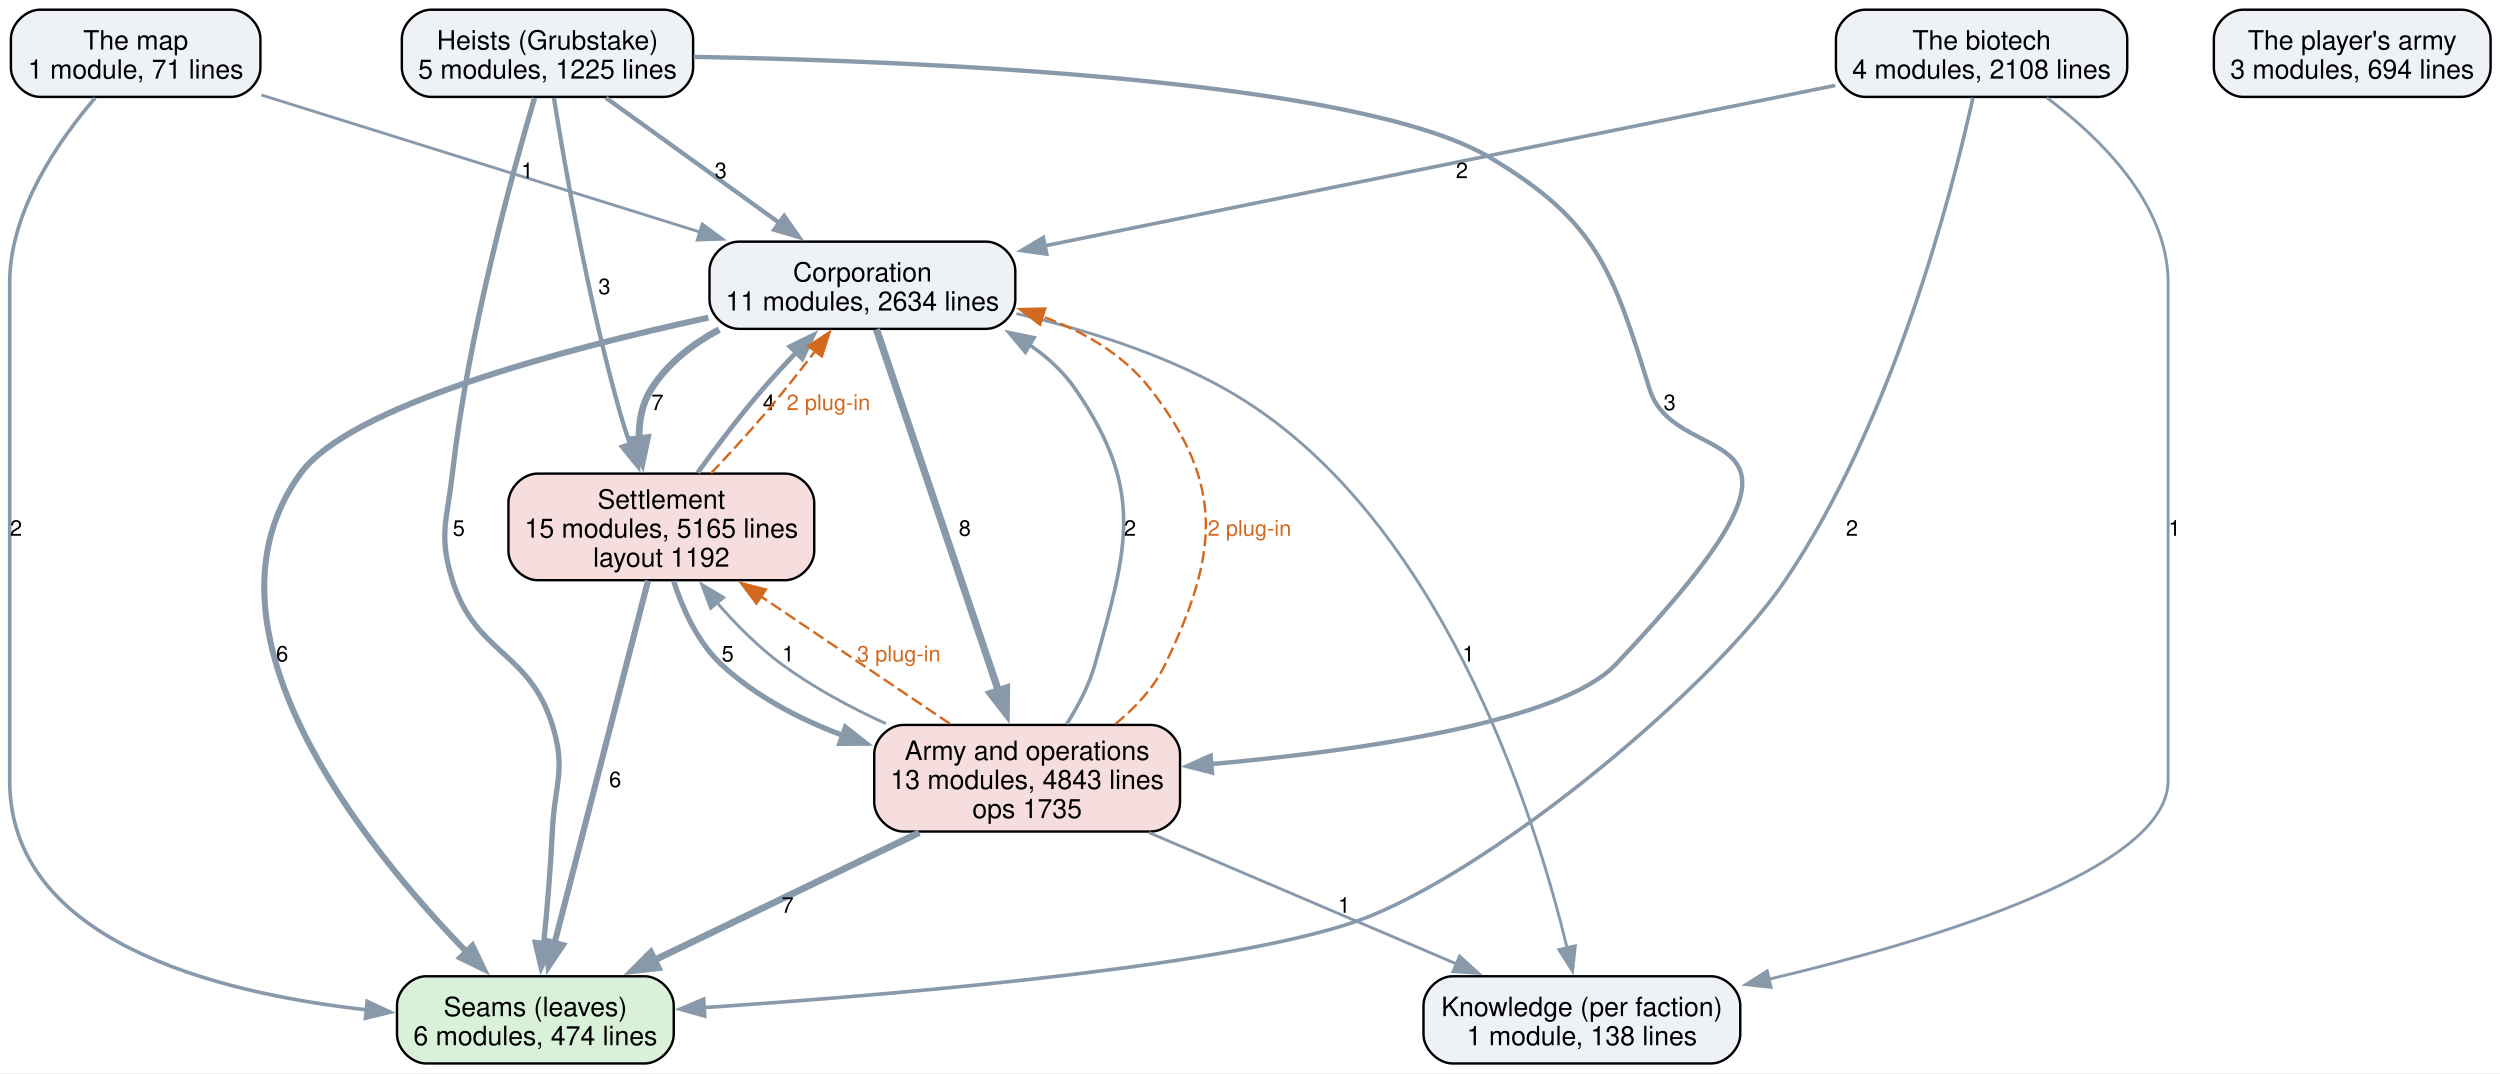
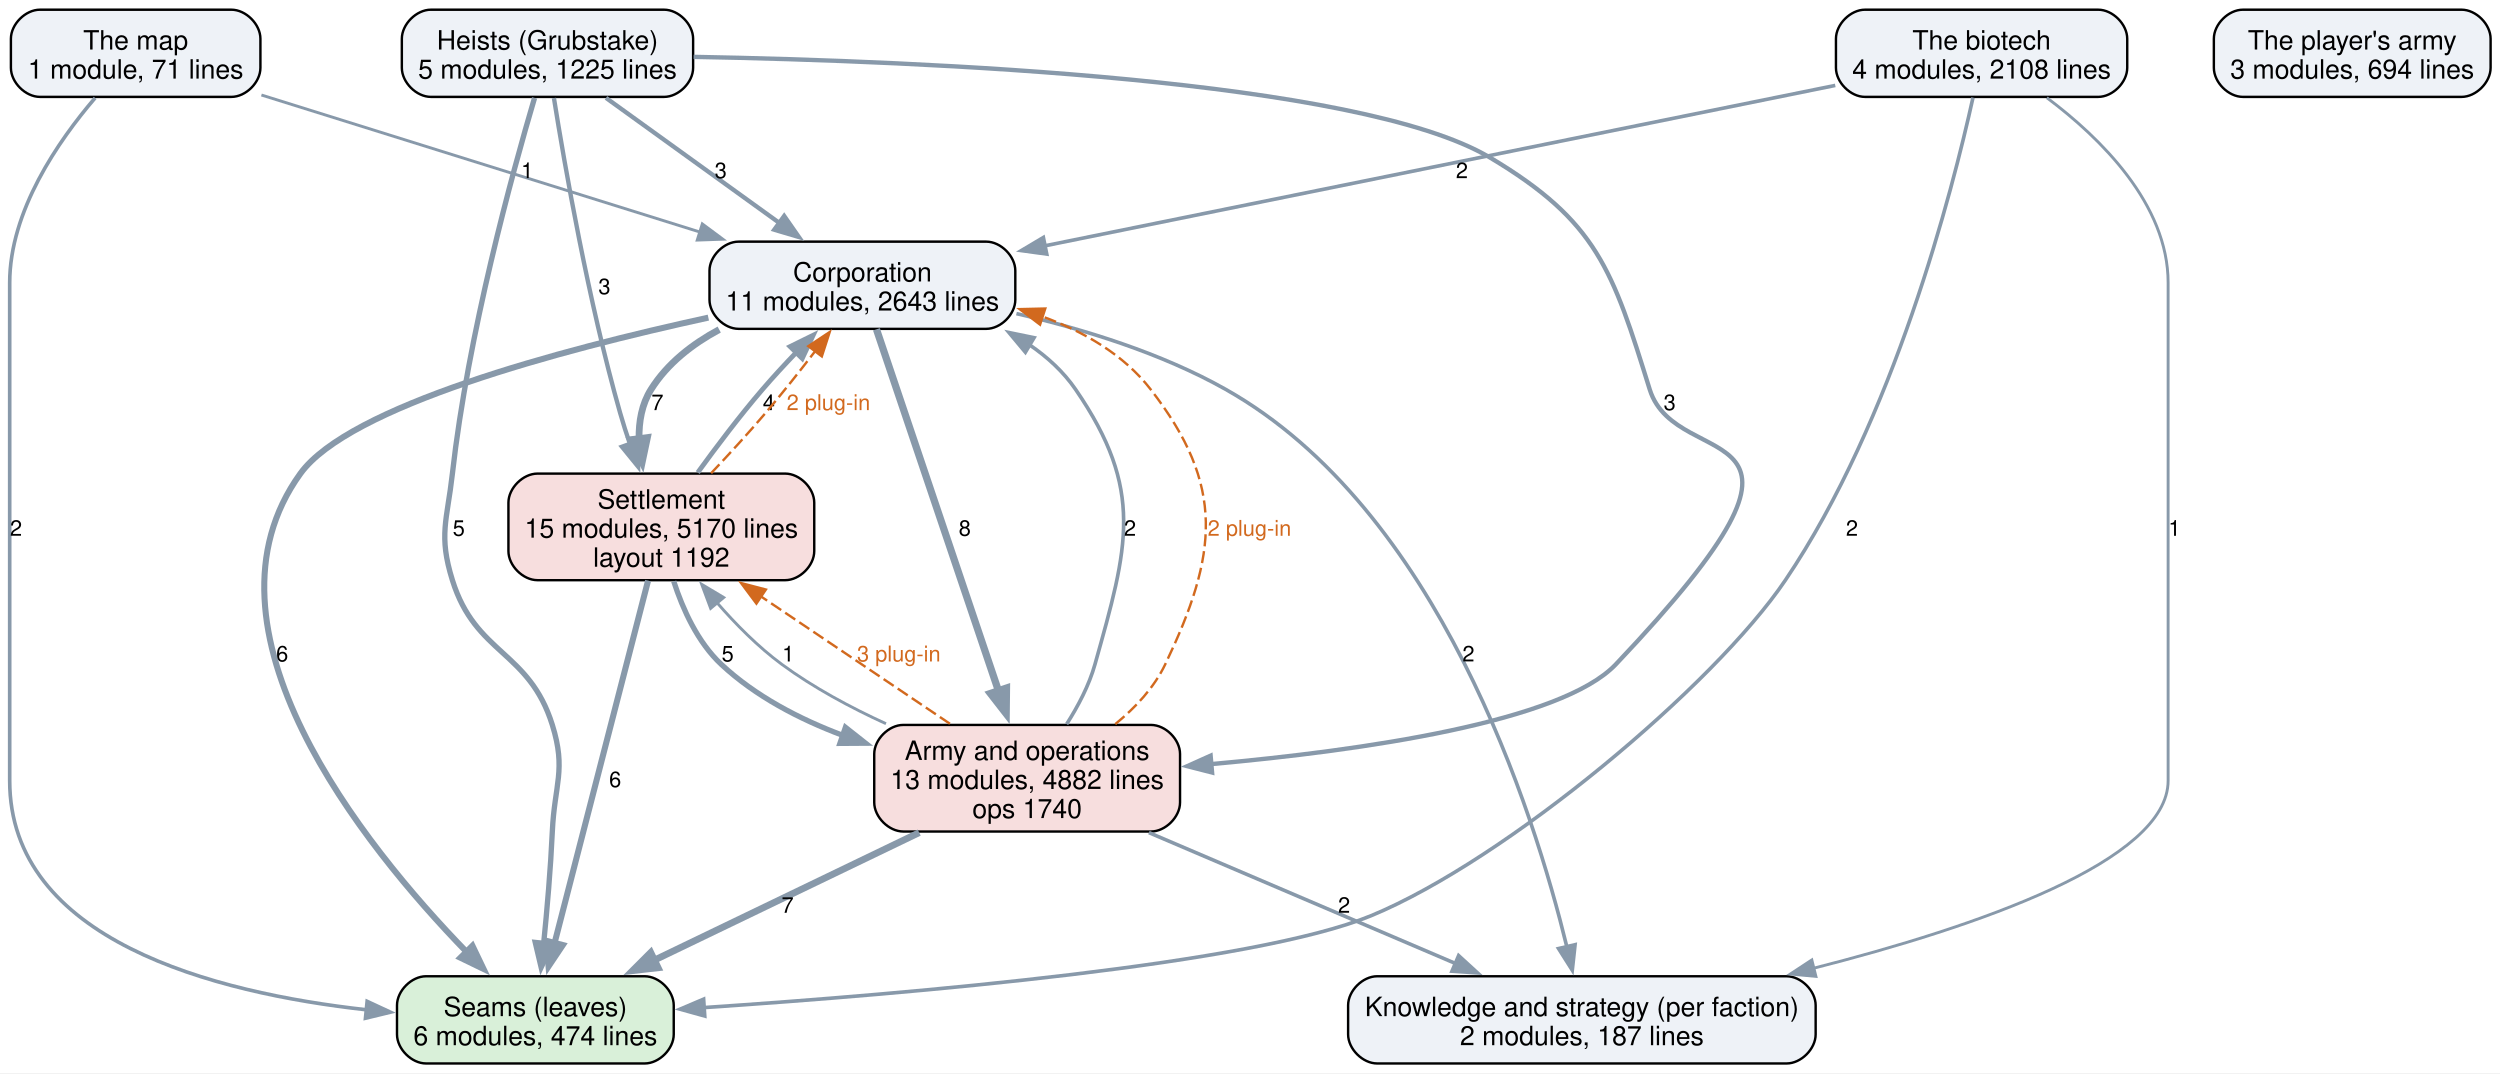
<svg xmlns="http://www.w3.org/2000/svg" width="1032pt" height="443pt" viewBox="0.00 0.00 1032.00 443.00">
  <g id="graph0" class="graph" transform="scale(1 1) rotate(0) translate(4 439)">
    <polygon fill="white" stroke="none" points="-4,4 -4,-439 1028.12,-439 1028.12,4 -4,4" />
    <g id="node1" class="node">
      <path fill="#d9f0d9" stroke="black" d="M262.12,-36C262.12,-36 171.88,-36 171.88,-36 165.88,-36 159.88,-30 159.88,-24 159.88,-24 159.88,-12 159.88,-12 159.88,-6 165.88,0 171.88,0 171.88,0 262.12,0 262.12,0 268.12,0 274.12,-6 274.12,-12 274.12,-12 274.12,-24 274.12,-24 274.12,-30 268.12,-36 262.12,-36" />
      <text xml:space="preserve" text-anchor="middle" x="217" y="-19.55" font-family="Helvetica,sans-Serif" font-size="11.00">Seams (leaves)</text>
      <text xml:space="preserve" text-anchor="middle" x="217" y="-7.55" font-family="Helvetica,sans-Serif" font-size="11.00">6 modules, 474 lines</text>
    </g>
    <g id="node2" class="node">
-       <path fill="#eef2f7" stroke="black" d="M702.38,-36C702.38,-36 595.62,-36 595.62,-36 589.62,-36 583.62,-30 583.62,-24 583.62,-24 583.62,-12 583.62,-12 583.62,-6 589.62,0 595.62,0 595.62,0 702.38,0 702.38,0 708.38,0 714.38,-6 714.38,-12 714.38,-12 714.38,-24 714.38,-24 714.38,-30 708.38,-36 702.38,-36" />
-       <text xml:space="preserve" text-anchor="middle" x="649" y="-19.55" font-family="Helvetica,sans-Serif" font-size="11.00">Knowledge (per faction)</text>
-       <text xml:space="preserve" text-anchor="middle" x="649" y="-7.55" font-family="Helvetica,sans-Serif" font-size="11.00">1 module, 138 lines</text>
+       <path fill="#eef2f7" stroke="black" d="M733.5,-36C733.5,-36 564.5,-36 564.5,-36 558.5,-36 552.5,-30 552.5,-24 552.5,-24 552.5,-12 552.5,-12 552.5,-6 558.5,0 564.5,0 564.5,0 733.5,0 733.5,0 739.5,0 745.5,-6 745.5,-12 745.5,-12 745.5,-24 745.5,-24 745.5,-30 739.5,-36 733.5,-36" />
+       <text xml:space="preserve" text-anchor="middle" x="649" y="-19.55" font-family="Helvetica,sans-Serif" font-size="11.00">Knowledge and strategy (per faction)</text>
+       <text xml:space="preserve" text-anchor="middle" x="649" y="-7.55" font-family="Helvetica,sans-Serif" font-size="11.00">2 modules, 187 lines</text>
    </g>
    <g id="node3" class="node">
      <path fill="#eef2f7" stroke="black" d="M403.12,-339.25C403.12,-339.25 300.88,-339.25 300.88,-339.25 294.88,-339.25 288.88,-333.25 288.88,-327.25 288.88,-327.25 288.88,-315.25 288.88,-315.25 288.88,-309.25 294.88,-303.25 300.88,-303.25 300.88,-303.25 403.12,-303.25 403.12,-303.25 409.12,-303.25 415.12,-309.25 415.12,-315.25 415.12,-315.25 415.12,-327.25 415.12,-327.25 415.12,-333.25 409.12,-339.25 403.12,-339.25" />
      <text xml:space="preserve" text-anchor="middle" x="352" y="-322.8" font-family="Helvetica,sans-Serif" font-size="11.00">Corporation</text>
-       <text xml:space="preserve" text-anchor="middle" x="352" y="-310.8" font-family="Helvetica,sans-Serif" font-size="11.00">11 modules, 2634 lines</text>
+       <text xml:space="preserve" text-anchor="middle" x="352" y="-310.8" font-family="Helvetica,sans-Serif" font-size="11.00">11 modules, 2643 lines</text>
    </g>
    <g id="edge7" class="edge">
      <path fill="none" stroke="#8899aa" stroke-width="2.5" d="M288.41,-307.89C226.87,-294.47 140.03,-271.23 120,-243.5 73.85,-179.62 145.62,-90.35 188.57,-46.09" />
      <polygon fill="#8899aa" stroke="#8899aa" stroke-width="2.5" points="191.02,-48.59 195.6,-39.03 186.06,-43.65 191.02,-48.59" />
      <text xml:space="preserve" text-anchor="middle" x="112.48" y="-165.95" font-family="Helvetica,sans-Serif" font-size="9.00">6</text>
    </g>
    <g id="edge6" class="edge">
-       <path fill="none" stroke="#8899aa" stroke-width="1.2" d="M415.58,-309.54C443.32,-303.12 475.5,-293.2 502,-278.25 589.96,-228.64 629.24,-103.98 642.95,-47.55" />
-       <polygon fill="#8899aa" stroke="#8899aa" stroke-width="1.2" points="646.3,-48.58 645.15,-38.05 639.48,-47 646.3,-48.58" />
-       <text xml:space="preserve" text-anchor="middle" x="602.18" y="-165.95" font-family="Helvetica,sans-Serif" font-size="9.00">1</text>
+       <path fill="none" stroke="#8899aa" stroke-width="1.5" d="M415.58,-309.54C443.32,-303.12 475.5,-293.2 502,-278.25 589.78,-228.74 629.08,-104.5 642.86,-47.9" />
+       <polygon fill="#8899aa" stroke="#8899aa" stroke-width="1.5" points="646.19,-49.03 645.04,-38.49 639.37,-47.44 646.19,-49.03" />
+       <text xml:space="preserve" text-anchor="middle" x="602.18" y="-165.95" font-family="Helvetica,sans-Serif" font-size="9.00">2</text>
    </g>
    <g id="node4" class="node">
      <path fill="#f7dede" stroke="black" d="M320.12,-243.5C320.12,-243.5 217.88,-243.5 217.88,-243.5 211.88,-243.5 205.88,-237.5 205.88,-231.5 205.88,-231.5 205.88,-211.5 205.88,-211.5 205.88,-205.5 211.88,-199.5 217.88,-199.5 217.88,-199.5 320.12,-199.5 320.12,-199.5 326.12,-199.5 332.12,-205.5 332.12,-211.5 332.12,-211.5 332.12,-231.5 332.12,-231.5 332.12,-237.5 326.12,-243.5 320.12,-243.5" />
      <text xml:space="preserve" text-anchor="middle" x="269" y="-229.05" font-family="Helvetica,sans-Serif" font-size="11.00">Settlement</text>
-       <text xml:space="preserve" text-anchor="middle" x="269" y="-217.05" font-family="Helvetica,sans-Serif" font-size="11.00">15 modules, 5165 lines</text>
+       <text xml:space="preserve" text-anchor="middle" x="269" y="-217.05" font-family="Helvetica,sans-Serif" font-size="11.00">15 modules, 5170 lines</text>
      <text xml:space="preserve" text-anchor="middle" x="269" y="-205.05" font-family="Helvetica,sans-Serif" font-size="11.00">layout 1192</text>
    </g>
    <g id="edge8" class="edge">
      <path fill="none" stroke="#8899aa" stroke-width="2.8" d="M292.89,-302.96C281.73,-296.95 271.46,-288.93 264.75,-278.25 260.93,-272.17 259.67,-264.95 259.81,-257.75" />
      <polygon fill="#8899aa" stroke="#8899aa" stroke-width="2.8" points="263.26,-258.39 261.07,-248.03 256.32,-257.5 263.26,-258.39" />
      <text xml:space="preserve" text-anchor="middle" x="267.38" y="-269.7" font-family="Helvetica,sans-Serif" font-size="9.00">7</text>
    </g>
    <g id="node5" class="node">
      <path fill="#f7dede" stroke="black" d="M471.12,-139.75C471.12,-139.75 368.88,-139.75 368.88,-139.75 362.88,-139.75 356.88,-133.75 356.88,-127.75 356.88,-127.75 356.88,-107.75 356.88,-107.75 356.88,-101.75 362.88,-95.75 368.88,-95.75 368.88,-95.75 471.12,-95.75 471.12,-95.75 477.12,-95.75 483.12,-101.75 483.12,-107.75 483.12,-107.75 483.12,-127.75 483.12,-127.75 483.12,-133.75 477.12,-139.75 471.12,-139.75" />
      <text xml:space="preserve" text-anchor="middle" x="420" y="-125.3" font-family="Helvetica,sans-Serif" font-size="11.00">Army and operations</text>
-       <text xml:space="preserve" text-anchor="middle" x="420" y="-113.3" font-family="Helvetica,sans-Serif" font-size="11.00">13 modules, 4843 lines</text>
-       <text xml:space="preserve" text-anchor="middle" x="420" y="-101.3" font-family="Helvetica,sans-Serif" font-size="11.00">ops 1735</text>
+       <text xml:space="preserve" text-anchor="middle" x="420" y="-113.3" font-family="Helvetica,sans-Serif" font-size="11.00">13 modules, 4882 lines</text>
+       <text xml:space="preserve" text-anchor="middle" x="420" y="-101.3" font-family="Helvetica,sans-Serif" font-size="11.00">ops 1740</text>
    </g>
    <g id="edge5" class="edge">
      <path fill="none" stroke="#8899aa" stroke-width="3" d="M357.8,-303.07C368.94,-270.06 393.52,-197.21 408.23,-153.63" />
      <polygon fill="#8899aa" stroke="#8899aa" stroke-width="3" points="411.47,-154.97 411.35,-144.37 404.84,-152.73 411.47,-154.97" />
      <text xml:space="preserve" text-anchor="middle" x="394.27" y="-217.82" font-family="Helvetica,sans-Serif" font-size="9.00">8</text>
    </g>
    <g id="edge15" class="edge">
      <path fill="none" stroke="#8899aa" stroke-width="2.5" d="M263.53,-199.32C254.3,-163.52 235.57,-90.95 224.9,-49.62" />
      <polygon fill="#8899aa" stroke="#8899aa" stroke-width="2.5" points="228.33,-48.88 222.44,-40.08 221.55,-50.63 228.33,-48.88" />
      <text xml:space="preserve" text-anchor="middle" x="249.94" y="-114.08" font-family="Helvetica,sans-Serif" font-size="9.00">6</text>
    </g>
    <g id="edge14" class="edge">
      <path fill="none" stroke="#8899aa" stroke-width="2" d="M284.02,-243.93C291.69,-254.52 301.37,-267.33 310.75,-278.25 315.13,-283.35 319.99,-288.61 324.78,-293.6" />
      <polygon fill="#8899aa" stroke="#8899aa" stroke-width="2" points="322.16,-295.93 331.67,-300.61 327.16,-291.02 322.16,-295.93" />
      <text xml:space="preserve" text-anchor="middle" x="313.38" y="-269.7" font-family="Helvetica,sans-Serif" font-size="9.00">4</text>
    </g>
    <g id="edge23" class="edge">
      <path fill="none" stroke="#d2691e" stroke-dasharray="5,2" d="M289.55,-243.65C296.81,-251.33 304.92,-260.17 312,-268.5 318.95,-276.67 326.22,-285.86 332.62,-294.2" />
      <polygon fill="#d2691e" stroke="#d2691e" points="329.67,-296.1 338.5,-301.95 335.25,-291.87 329.67,-296.1" />
      <text xml:space="preserve" text-anchor="middle" x="337.98" y="-269.7" font-family="Helvetica,sans-Serif" font-size="9.00" fill="#d2691e">2 plug-in</text>
    </g>
    <g id="edge13" class="edge">
      <path fill="none" stroke="#8899aa" stroke-width="2.2" d="M274.12,-199.02C277.85,-187.5 284,-173.86 293.75,-164.75 307.81,-151.62 325.91,-142.18 344,-135.4" />
      <polygon fill="#8899aa" stroke="#8899aa" stroke-width="2.2" points="344.99,-138.77 353.31,-132.21 342.72,-132.14 344.99,-138.77" />
      <text xml:space="preserve" text-anchor="middle" x="296.38" y="-165.95" font-family="Helvetica,sans-Serif" font-size="9.00">5</text>
    </g>
    <g id="edge3" class="edge">
      <path fill="none" stroke="#8899aa" stroke-width="2.8" d="M375.45,-95.3C343.1,-79.72 299.33,-58.64 265.99,-42.59" />
      <polygon fill="#8899aa" stroke="#8899aa" stroke-width="2.8" points="267.67,-39.51 257.14,-38.33 264.63,-45.82 267.67,-39.51" />
      <text xml:space="preserve" text-anchor="middle" x="321.12" y="-62.2" font-family="Helvetica,sans-Serif" font-size="9.00">7</text>
    </g>
    <g id="edge2" class="edge">
-       <path fill="none" stroke="#8899aa" stroke-width="1.2" d="M470.26,-95.3C507.88,-79.24 559.19,-57.33 597.19,-41.11" />
-       <polygon fill="#8899aa" stroke="#8899aa" stroke-width="1.2" points="598.53,-44.35 606.36,-37.2 595.79,-37.91 598.53,-44.35" />
-       <text xml:space="preserve" text-anchor="middle" x="550.84" y="-62.2" font-family="Helvetica,sans-Serif" font-size="9.00">1</text>
+       <path fill="none" stroke="#8899aa" stroke-width="1.5" d="M470.26,-95.3C507.88,-79.24 559.19,-57.33 597.19,-41.11" />
+       <polygon fill="#8899aa" stroke="#8899aa" stroke-width="1.5" points="598.12,-44.53 605.94,-37.38 595.37,-38.09 598.12,-44.53" />
+       <text xml:space="preserve" text-anchor="middle" x="550.84" y="-62.2" font-family="Helvetica,sans-Serif" font-size="9.00">2</text>
    </g>
    <g id="edge1" class="edge">
      <path fill="none" stroke="#8899aa" stroke-width="1.5" d="M436.3,-140.07C441.03,-147.48 445.58,-156.11 448,-164.75 461.65,-213.44 468.6,-236.55 440,-278.25 435,-285.54 428.37,-291.61 420.99,-296.65" />
      <polygon fill="#8899aa" stroke="#8899aa" stroke-width="1.5" points="419.28,-293.59 412.49,-301.73 422.87,-299.6 419.28,-293.59" />
      <text xml:space="preserve" text-anchor="middle" x="462.47" y="-217.82" font-family="Helvetica,sans-Serif" font-size="9.00">2</text>
    </g>
    <g id="edge21" class="edge">
      <path fill="none" stroke="#d2691e" stroke-dasharray="5,2" d="M456.38,-140.09C464.67,-146.85 472.39,-155.11 477,-164.75 498.79,-210.33 501.92,-238.31 471,-278.25 459.84,-292.67 443.36,-302.15 426.19,-308.38" />
      <polygon fill="#d2691e" stroke="#d2691e" points="425.34,-304.98 416.9,-311.39 427.49,-311.64 425.34,-304.98" />
      <text xml:space="preserve" text-anchor="middle" x="511.78" y="-217.82" font-family="Helvetica,sans-Serif" font-size="9.00" fill="#d2691e">2 plug-in</text>
    </g>
    <g id="edge4" class="edge">
      <path fill="none" stroke="#8899aa" stroke-width="1.2" d="M361.73,-140.25C347.02,-146.98 331.74,-155.2 318.75,-164.75 308.95,-171.96 299.66,-181.36 291.82,-190.39" />
      <polygon fill="#8899aa" stroke="#8899aa" stroke-width="1.2" points="289.36,-187.87 285.65,-197.8 294.74,-192.35 289.36,-187.87" />
      <text xml:space="preserve" text-anchor="middle" x="321.38" y="-165.95" font-family="Helvetica,sans-Serif" font-size="9.00">1</text>
    </g>
    <g id="edge22" class="edge">
      <path fill="none" stroke="#d2691e" stroke-dasharray="5,2" d="M388.13,-140.23C365.4,-155.54 334.65,-176.27 310.08,-192.82" />
      <polygon fill="#d2691e" stroke="#d2691e" points="308.25,-189.83 301.91,-198.32 312.16,-195.64 308.25,-189.83" />
      <text xml:space="preserve" text-anchor="middle" x="367.03" y="-165.95" font-family="Helvetica,sans-Serif" font-size="9.00" fill="#d2691e">3 plug-in</text>
    </g>
    <g id="node6" class="node">
      <path fill="#eef2f7" stroke="black" d="M270.12,-435C270.12,-435 173.88,-435 173.88,-435 167.88,-435 161.88,-429 161.88,-423 161.88,-423 161.88,-411 161.88,-411 161.88,-405 167.88,-399 173.88,-399 173.88,-399 270.12,-399 270.12,-399 276.12,-399 282.12,-405 282.12,-411 282.12,-411 282.12,-423 282.12,-423 282.12,-429 276.12,-435 270.12,-435" />
      <text xml:space="preserve" text-anchor="middle" x="222" y="-418.55" font-family="Helvetica,sans-Serif" font-size="11.00">Heists (Grubstake)</text>
      <text xml:space="preserve" text-anchor="middle" x="222" y="-406.55" font-family="Helvetica,sans-Serif" font-size="11.00">5 modules, 1225 lines</text>
    </g>
    <g id="edge11" class="edge">
      <path fill="none" stroke="#8899aa" stroke-width="2.2" d="M216.67,-398.59C207.54,-367.72 189.23,-301.19 182.75,-243.5 180.57,-224.07 176.93,-218.17 182.75,-199.5 192.35,-168.69 214.4,-170.56 224,-139.75 229.82,-121.08 224.89,-115.29 224,-95.75 223.3,-80.41 221.82,-63.4 220.4,-49.3" />
      <polygon fill="#8899aa" stroke="#8899aa" stroke-width="2.2" points="223.92,-49.23 219.39,-39.66 216.95,-49.97 223.92,-49.23" />
      <text xml:space="preserve" text-anchor="middle" x="185.38" y="-217.82" font-family="Helvetica,sans-Serif" font-size="9.00">5</text>
    </g>
    <g id="edge10" class="edge">
      <path fill="none" stroke="#8899aa" stroke-width="1.8" d="M246.15,-398.59C266.3,-384.05 295.28,-363.16 317.82,-346.9" />
      <polygon fill="#8899aa" stroke="#8899aa" stroke-width="1.8" points="319.71,-349.85 325.77,-341.16 315.61,-344.17 319.71,-349.85" />
      <text xml:space="preserve" text-anchor="middle" x="293.52" y="-365.45" font-family="Helvetica,sans-Serif" font-size="9.00">3</text>
    </g>
    <g id="edge12" class="edge">
      <path fill="none" stroke="#8899aa" stroke-width="1.8" d="M224.66,-398.53C229.1,-370.71 238.84,-314.75 252,-268.5 253.2,-264.28 254.61,-259.89 256.09,-255.58" />
      <polygon fill="#8899aa" stroke="#8899aa" stroke-width="1.8" points="259.31,-256.96 259.42,-246.37 252.73,-254.58 259.31,-256.96" />
      <text xml:space="preserve" text-anchor="middle" x="245.51" y="-317.57" font-family="Helvetica,sans-Serif" font-size="9.00">3</text>
    </g>
    <g id="edge9" class="edge">
      <path fill="none" stroke="#8899aa" stroke-width="1.8" d="M282.33,-415.53C377.43,-413.8 556.95,-406.21 611,-374 655.4,-347.54 661.64,-327.6 677,-278.25 688.28,-242.01 764.88,-272.17 663,-164.75 640.47,-141 558.56,-129.22 496,-123.58" />
      <polygon fill="#8899aa" stroke="#8899aa" stroke-width="1.8" points="496.35,-120.1 486.09,-122.73 495.75,-127.07 496.35,-120.1" />
      <text xml:space="preserve" text-anchor="middle" x="685.24" y="-269.7" font-family="Helvetica,sans-Serif" font-size="9.00">3</text>
    </g>
    <g id="node7" class="node">
      <path fill="#eef2f7" stroke="black" d="M862.12,-435C862.12,-435 765.88,-435 765.88,-435 759.88,-435 753.88,-429 753.88,-423 753.88,-423 753.88,-411 753.88,-411 753.88,-405 759.88,-399 765.88,-399 765.88,-399 862.12,-399 862.12,-399 868.12,-399 874.12,-405 874.12,-411 874.12,-411 874.12,-423 874.12,-423 874.12,-429 868.12,-435 862.12,-435" />
      <text xml:space="preserve" text-anchor="middle" x="814" y="-418.55" font-family="Helvetica,sans-Serif" font-size="11.00">The biotech</text>
      <text xml:space="preserve" text-anchor="middle" x="814" y="-406.55" font-family="Helvetica,sans-Serif" font-size="11.00">4 modules, 2108 lines</text>
    </g>
    <g id="edge18" class="edge">
      <path fill="none" stroke="#8899aa" stroke-width="1.5" d="M810.45,-398.71C801.97,-360.27 777.81,-265.85 733,-199.5 703.72,-156.15 617.92,-84.11 562,-61 513.65,-41.02 372.5,-28.84 286.46,-23.06" />
      <polygon fill="#8899aa" stroke="#8899aa" stroke-width="1.5" points="286.92,-19.58 276.71,-22.41 286.46,-26.56 286.92,-19.58" />
      <text xml:space="preserve" text-anchor="middle" x="760.49" y="-217.82" font-family="Helvetica,sans-Serif" font-size="9.00">2</text>
    </g>
    <g id="edge17" class="edge">
-       <path fill="none" stroke="#8899aa" stroke-width="1.2" d="M840.93,-398.66C863.14,-382.02 891,-354.69 891,-322.25 891,-322.25 891,-322.25 891,-116.75 891,-80.57 796.82,-51.49 725.96,-34.73" />
-       <polygon fill="#8899aa" stroke="#8899aa" stroke-width="1.2" points="727.11,-31.4 716.58,-32.56 725.53,-38.22 727.11,-31.4" />
+       <path fill="none" stroke="#8899aa" stroke-width="1.2" d="M840.93,-398.66C863.14,-382.02 891,-354.69 891,-322.25 891,-322.25 891,-322.25 891,-116.75 891,-83.65 812.16,-56.49 744.48,-39.27" />
+       <polygon fill="#8899aa" stroke="#8899aa" stroke-width="1.2" points="745.61,-35.94 735.06,-36.93 743.92,-42.74 745.61,-35.94" />
      <text xml:space="preserve" text-anchor="middle" x="893.62" y="-217.82" font-family="Helvetica,sans-Serif" font-size="9.00">1</text>
    </g>
    <g id="edge16" class="edge">
      <path fill="none" stroke="#8899aa" stroke-width="1.5" d="M753.6,-403.74C669.8,-386.74 518.32,-356 427.26,-337.52" />
      <polygon fill="#8899aa" stroke="#8899aa" stroke-width="1.5" points="428.1,-334.12 417.6,-335.56 426.71,-340.98 428.1,-334.12" />
      <text xml:space="preserve" text-anchor="middle" x="599.48" y="-365.45" font-family="Helvetica,sans-Serif" font-size="9.00">2</text>
    </g>
    <g id="node8" class="node">
      <path fill="#eef2f7" stroke="black" d="M91.5,-435C91.5,-435 12.5,-435 12.5,-435 6.5,-435 0.5,-429 0.5,-423 0.5,-423 0.5,-411 0.5,-411 0.5,-405 6.5,-399 12.5,-399 12.5,-399 91.5,-399 91.5,-399 97.5,-399 103.5,-405 103.5,-411 103.5,-411 103.5,-423 103.5,-423 103.5,-429 97.5,-435 91.5,-435" />
      <text xml:space="preserve" text-anchor="middle" x="52" y="-418.55" font-family="Helvetica,sans-Serif" font-size="11.00">The map</text>
      <text xml:space="preserve" text-anchor="middle" x="52" y="-406.55" font-family="Helvetica,sans-Serif" font-size="11.00">1 module, 71 lines</text>
    </g>
    <g id="edge20" class="edge">
      <path fill="none" stroke="#8899aa" stroke-width="1.5" d="M35.26,-398.57C20.06,-380.84 0,-351.84 0,-322.25 0,-322.25 0,-322.25 0,-116.75 0,-50.95 83.96,-29.19 147.43,-22.14" />
      <polygon fill="#8899aa" stroke="#8899aa" stroke-width="1.5" points="147.55,-25.64 157.16,-21.17 146.86,-18.68 147.55,-25.64" />
      <text xml:space="preserve" text-anchor="middle" x="2.62" y="-217.82" font-family="Helvetica,sans-Serif" font-size="9.00">2</text>
    </g>
    <g id="edge19" class="edge">
      <path fill="none" stroke="#8899aa" stroke-width="1.2" d="M103.91,-399.78C154.12,-384.09 230.43,-360.24 285.16,-343.14" />
      <polygon fill="#8899aa" stroke="#8899aa" stroke-width="1.2" points="285.91,-346.57 294.41,-340.25 283.82,-339.89 285.91,-346.57" />
      <text xml:space="preserve" text-anchor="middle" x="213.62" y="-365.45" font-family="Helvetica,sans-Serif" font-size="9.00">1</text>
    </g>
    <g id="node9" class="node">
      <path fill="#eef2f7" stroke="black" d="M1012.12,-435C1012.12,-435 921.88,-435 921.88,-435 915.88,-435 909.88,-429 909.88,-423 909.88,-423 909.88,-411 909.88,-411 909.88,-405 915.88,-399 921.88,-399 921.88,-399 1012.12,-399 1012.12,-399 1018.12,-399 1024.12,-405 1024.12,-411 1024.12,-411 1024.12,-423 1024.12,-423 1024.12,-429 1018.12,-435 1012.12,-435" />
      <text xml:space="preserve" text-anchor="middle" x="967" y="-418.55" font-family="Helvetica,sans-Serif" font-size="11.00">The player's army</text>
      <text xml:space="preserve" text-anchor="middle" x="967" y="-406.55" font-family="Helvetica,sans-Serif" font-size="11.00">3 modules, 694 lines</text>
    </g>
  </g>
</svg>
